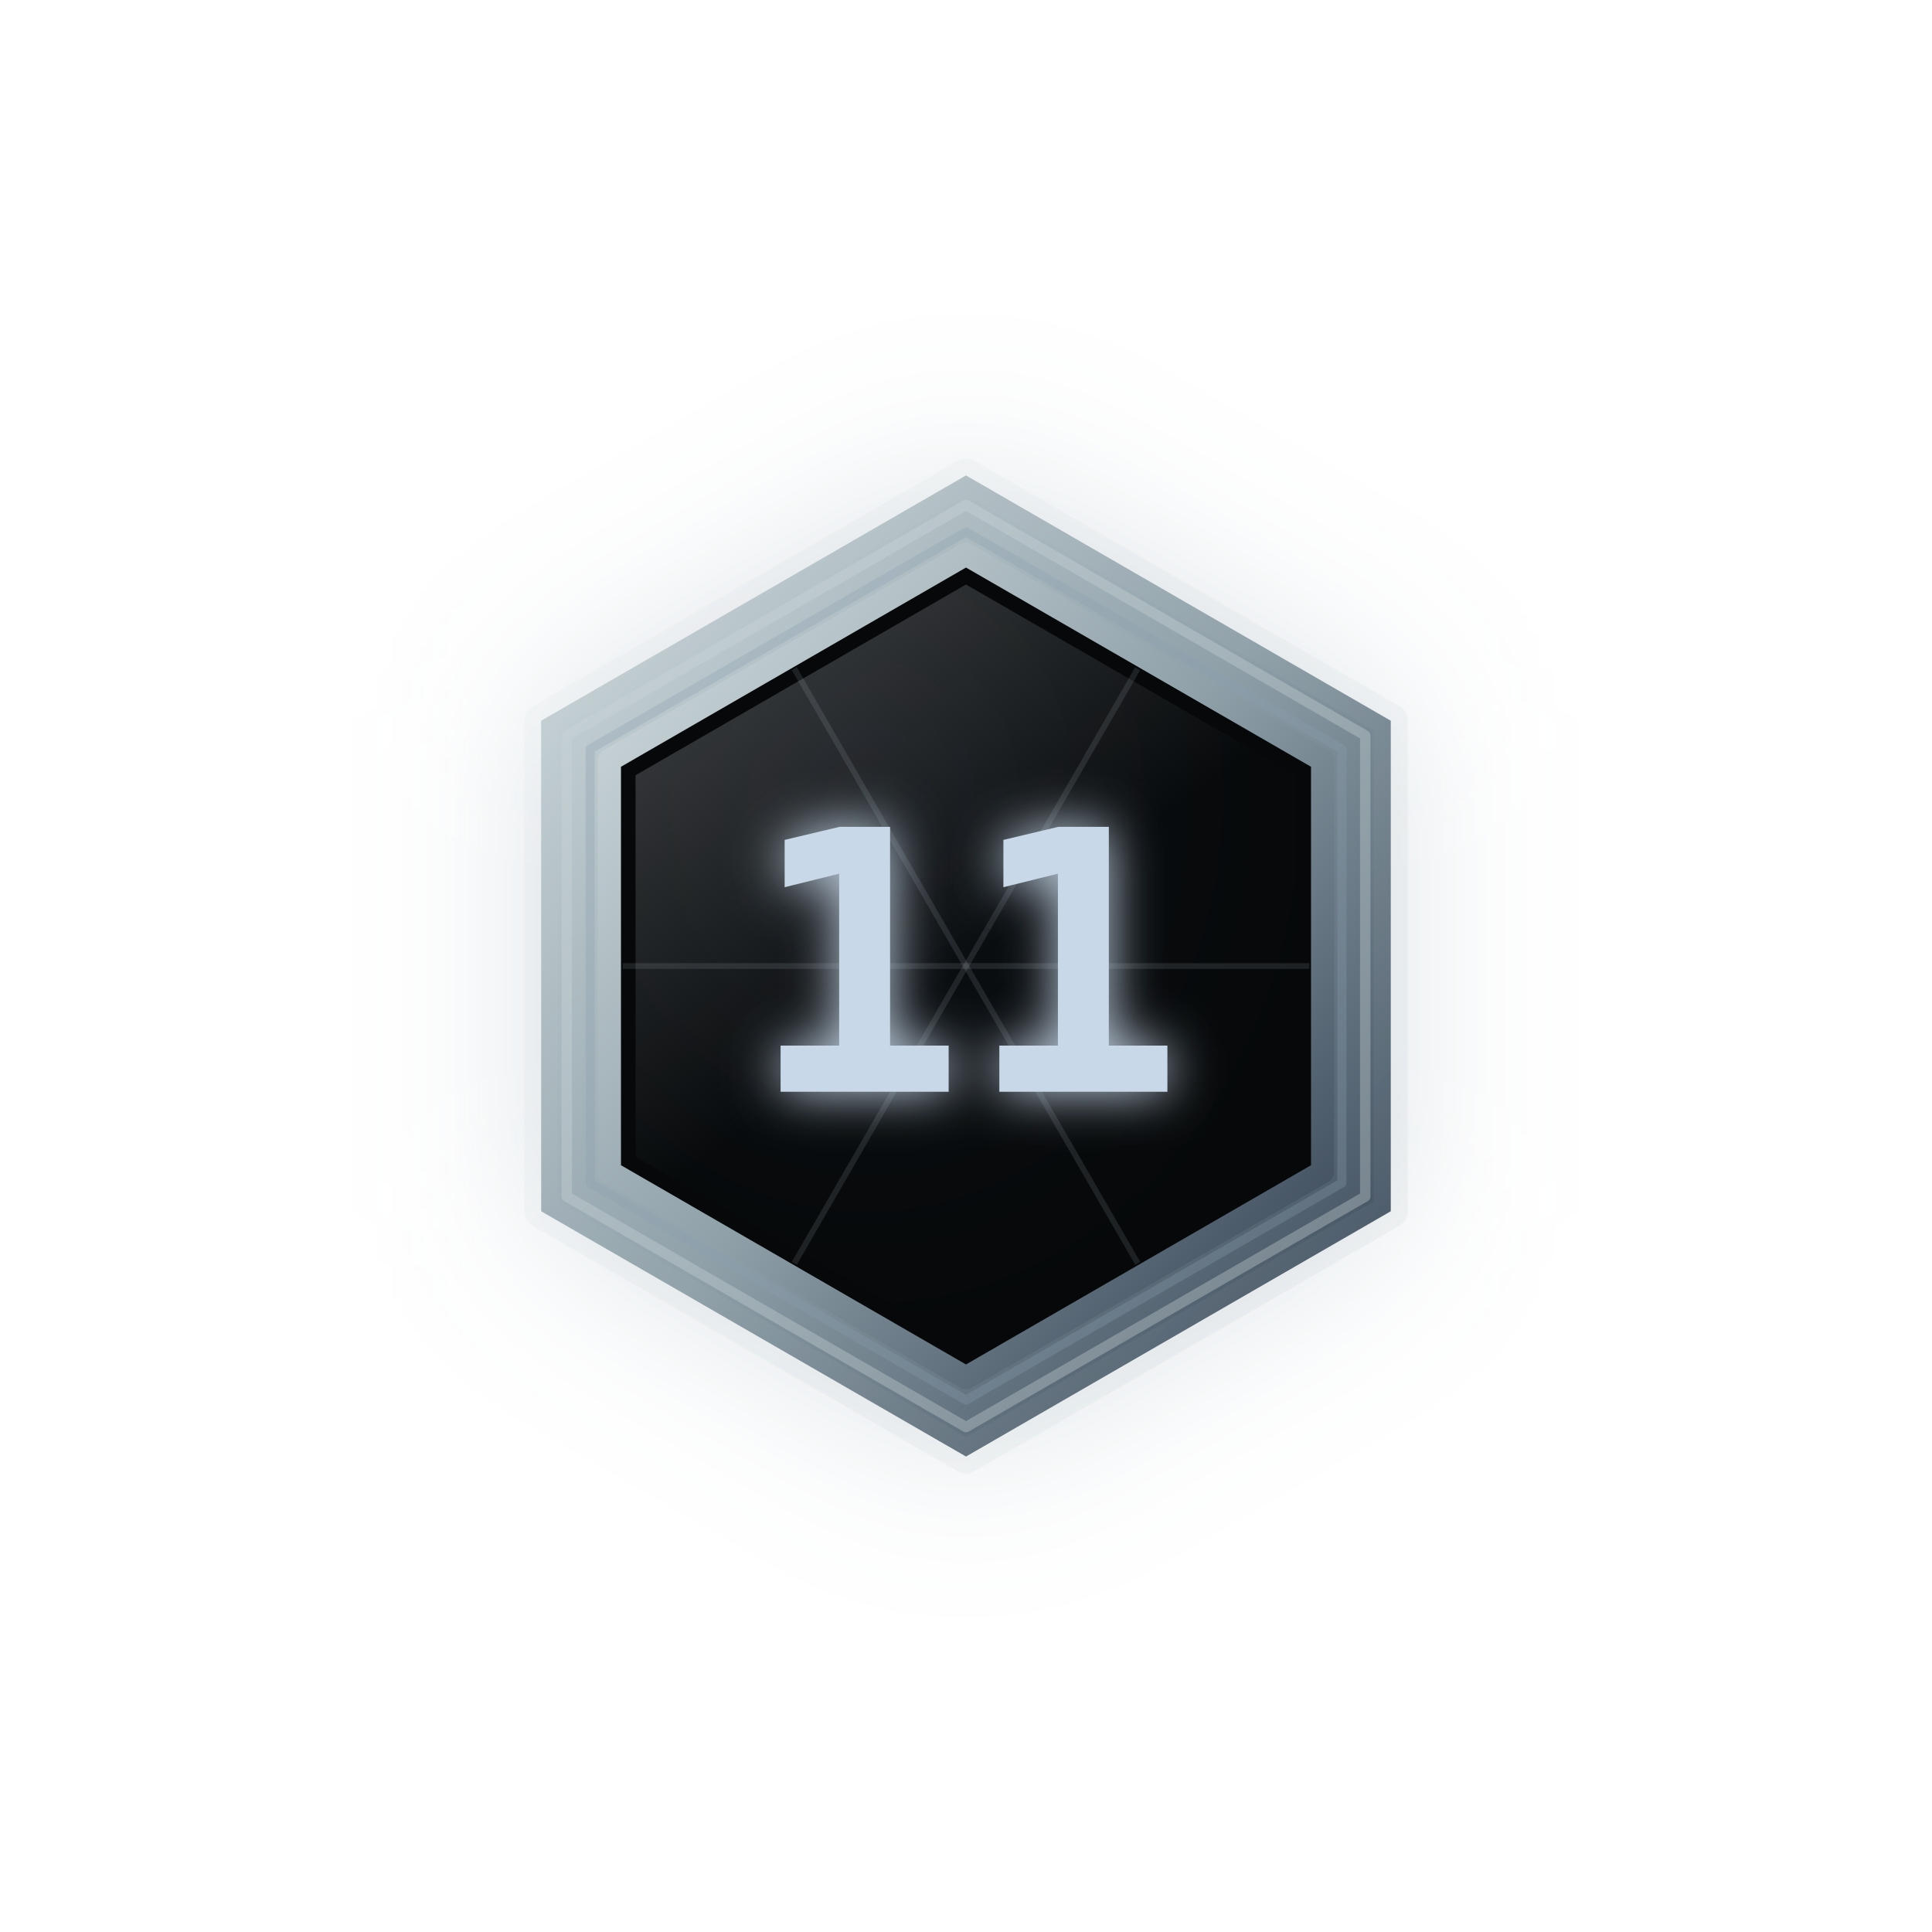
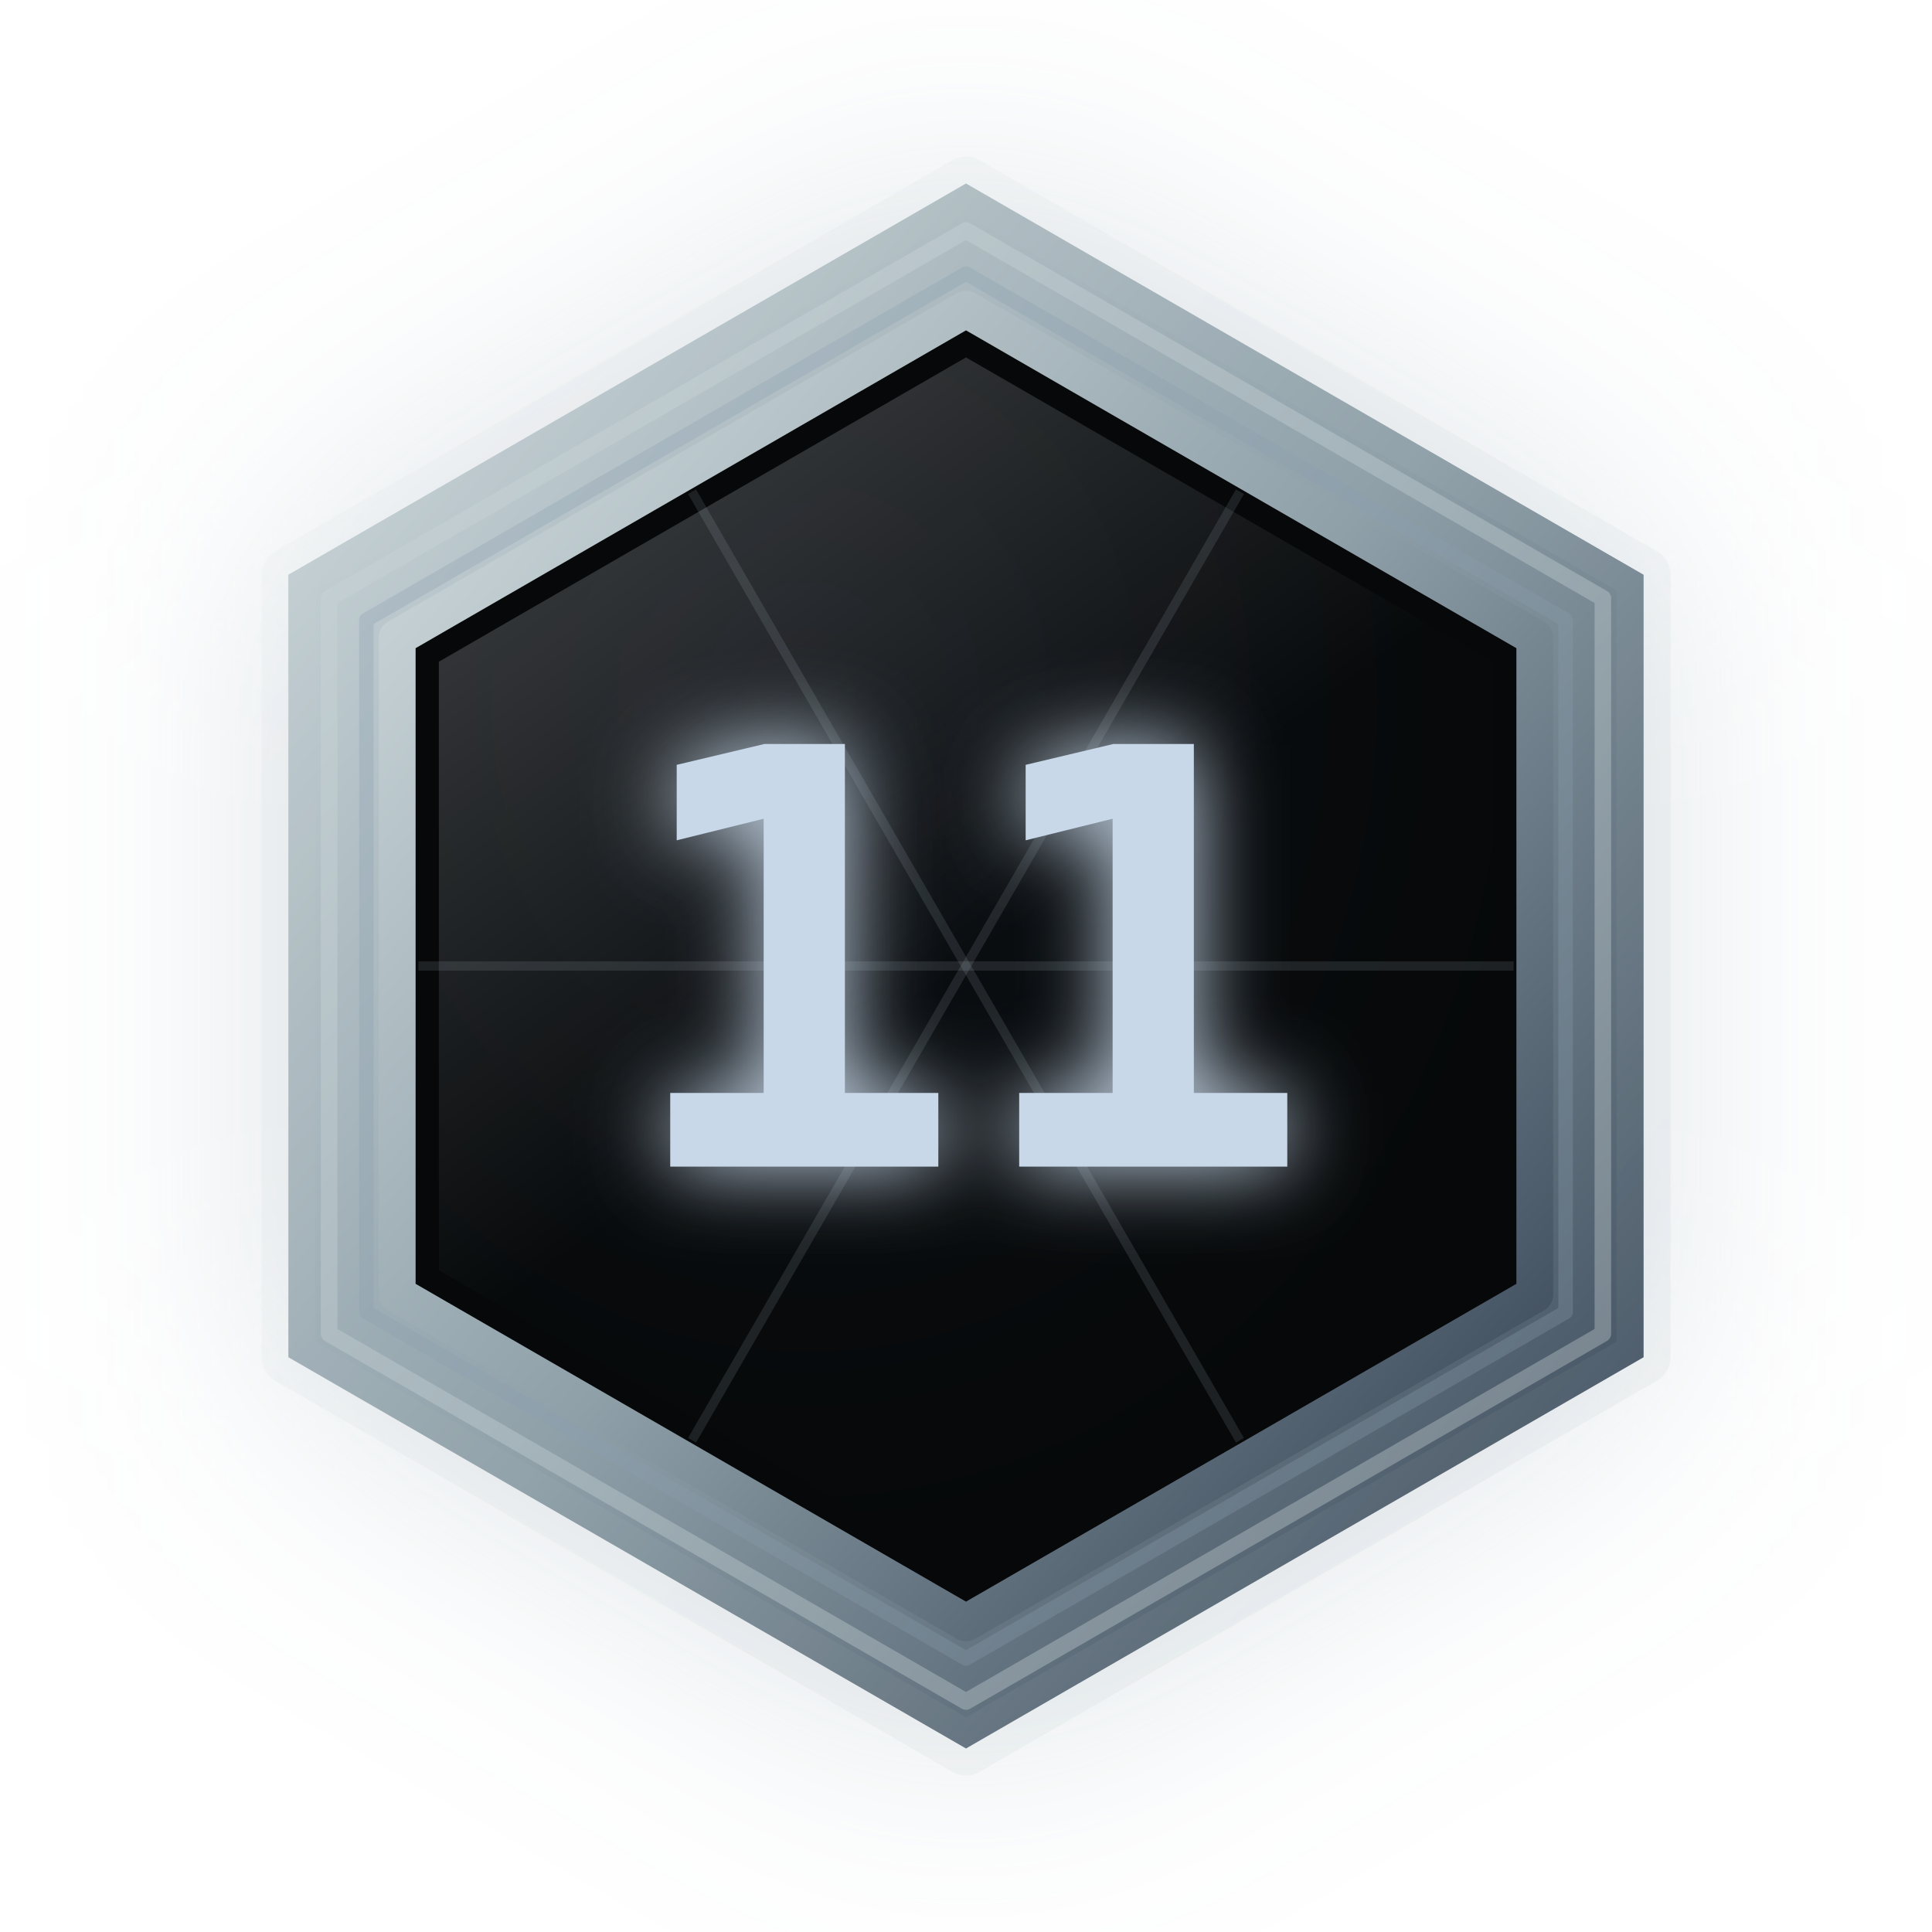
- <svg xmlns="http://www.w3.org/2000/svg" width="84" height="84" viewBox="-25 -25 134 134" overflow="visible" role="img" aria-label="Level 11 Badge">
+ <svg xmlns="http://www.w3.org/2000/svg" width="84" height="84" viewBox="0 0 84 84" overflow="visible" role="img" aria-label="Level 11 Badge">
  <defs>
    <radialGradient id="bglv11" cx="35%" cy="28%" r="72%">
      <stop offset="0%" stop-color="#0c1014" />
      <stop offset="100%" stop-color="#060809" />
    </radialGradient>
    <linearGradient id="rimlv11" x1="5%" y1="5%" x2="95%" y2="95%">
      <stop offset="0%" stop-color="#ccd7da" />
      <stop offset="50%" stop-color="#8fa0a9" />
      <stop offset="100%" stop-color="#3a4858" />
    </linearGradient>
    <linearGradient id="transRinglv11" x1="0%" y1="0%" x2="100%" y2="100%">
      <stop offset="0%" stop-color="#cdd6d6" />
      <stop offset="100%" stop-color="#93a2a6" />
    </linearGradient>
    <linearGradient id="shlv11" x1="18%" y1="0%" x2="82%" y2="100%">
      <stop offset="0%" stop-color="white" stop-opacity="0.2" />
      <stop offset="50%" stop-color="white" stop-opacity="0" />
    </linearGradient>
    <filter id="gllv11" x="-40%" y="-40%" width="180%" height="180%">
      <feGaussianBlur stdDeviation="1.8" result="b" />
      <feMerge>
        <feMergeNode in="b" />
        <feMergeNode in="SourceGraphic" />
      </feMerge>
    </filter>
    <filter id="halolv11" x="-80%" y="-80%" width="360%" height="360%">
      <feGaussianBlur stdDeviation="6" result="b" />
      <feMerge>
        <feMergeNode in="b" />
        <feMergeNode in="SourceGraphic" />
      </feMerge>
    </filter>
  </defs>
  <path d="M71.46,24.99L71.46,59.01L42.00,76.02L12.54,59.01L12.54,24.99L42.00,7.98Z" fill="#8a9eae" fill-opacity="0.30" filter="url(#halolv11)" />
  <path d="M71.46,24.99L71.46,59.01L42.00,76.02L12.54,59.01L12.54,24.99L42.00,7.98Z" fill="url(#rimlv11)" />
  <path d="M66.73,27.72L66.73,56.28L42.00,70.56L17.27,56.28L17.27,27.72L42.00,13.44Z" fill="#060809" />
  <path d="M66.73,27.72L66.73,56.28L42.00,70.56L17.27,56.28L17.27,27.72L42.00,13.44Z" fill="none" stroke="url(#rimlv11)" stroke-width="1.60" stroke-linejoin="round" />
  <path d="M64.92,28.77L64.92,55.23L42.00,68.46L19.08,55.23L19.08,28.77L42.00,15.54Z" fill="url(#bglv11)" />
  <path d="M64.92,28.77L64.92,55.23L42.00,68.46L19.08,55.23L19.08,28.77L42.00,15.54Z" fill="url(#shlv11)" />
  <line x1="42.00" y1="42.00" x2="65.81" y2="42.00" stroke="#c8d8e8" stroke-width="0.4" stroke-opacity="0.12" />
  <line x1="42.00" y1="42.00" x2="53.91" y2="62.62" stroke="#c8d8e8" stroke-width="0.4" stroke-opacity="0.12" />
  <line x1="42.00" y1="42.00" x2="30.09" y2="62.62" stroke="#c8d8e8" stroke-width="0.4" stroke-opacity="0.12" />
  <line x1="42.00" y1="42.00" x2="18.19" y2="42.00" stroke="#c8d8e8" stroke-width="0.4" stroke-opacity="0.12" />
  <line x1="42.00" y1="42.00" x2="30.09" y2="21.38" stroke="#c8d8e8" stroke-width="0.4" stroke-opacity="0.12" />
  <line x1="42.00" y1="42.00" x2="53.91" y2="21.38" stroke="#c8d8e8" stroke-width="0.4" stroke-opacity="0.12" />
  <path d="M71.46,24.99L71.46,59.01L42.00,76.02L12.54,59.01L12.54,24.99L42.00,7.98Z" fill="none" stroke="url(#transRinglv11)" stroke-width="2.35" stroke-opacity="0.09" stroke-linejoin="round" />
  <path d="M69.69,26.01L69.69,57.99L42.00,73.98L14.31,57.99L14.31,26.01L42.00,10.02Z" fill="none" stroke="#ccd6d9" stroke-width="0.72" stroke-opacity="0.36" stroke-linejoin="round" />
  <path d="M68.07,26.95L68.07,57.05L42.00,72.11L15.93,57.05L15.93,26.95L42.00,11.89Z" fill="none" stroke="#8a9eae" stroke-width="0.63" stroke-opacity="0.30" stroke-linejoin="round" />
  <text x="42.0" y="42.0" text-anchor="middle" dominant-baseline="central" font-family="Orbitron,monospace" font-weight="900" font-size="25.2" fill="#c8d8e8" filter="url(#gllv11)">11</text>
</svg>
